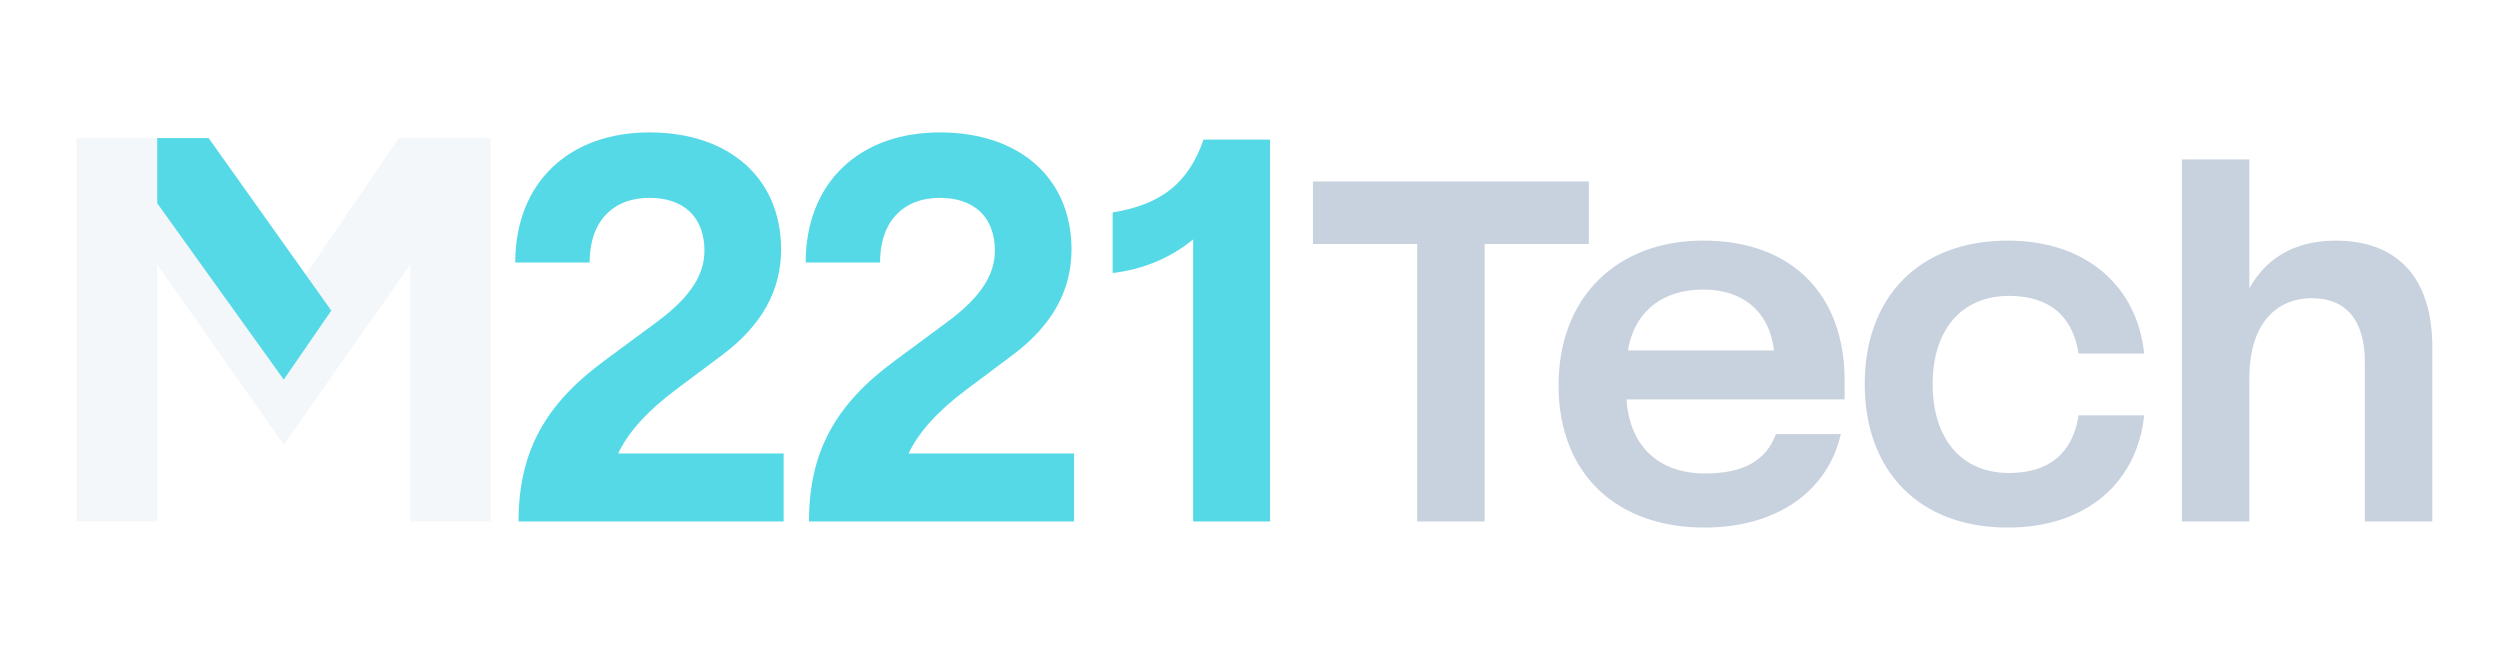
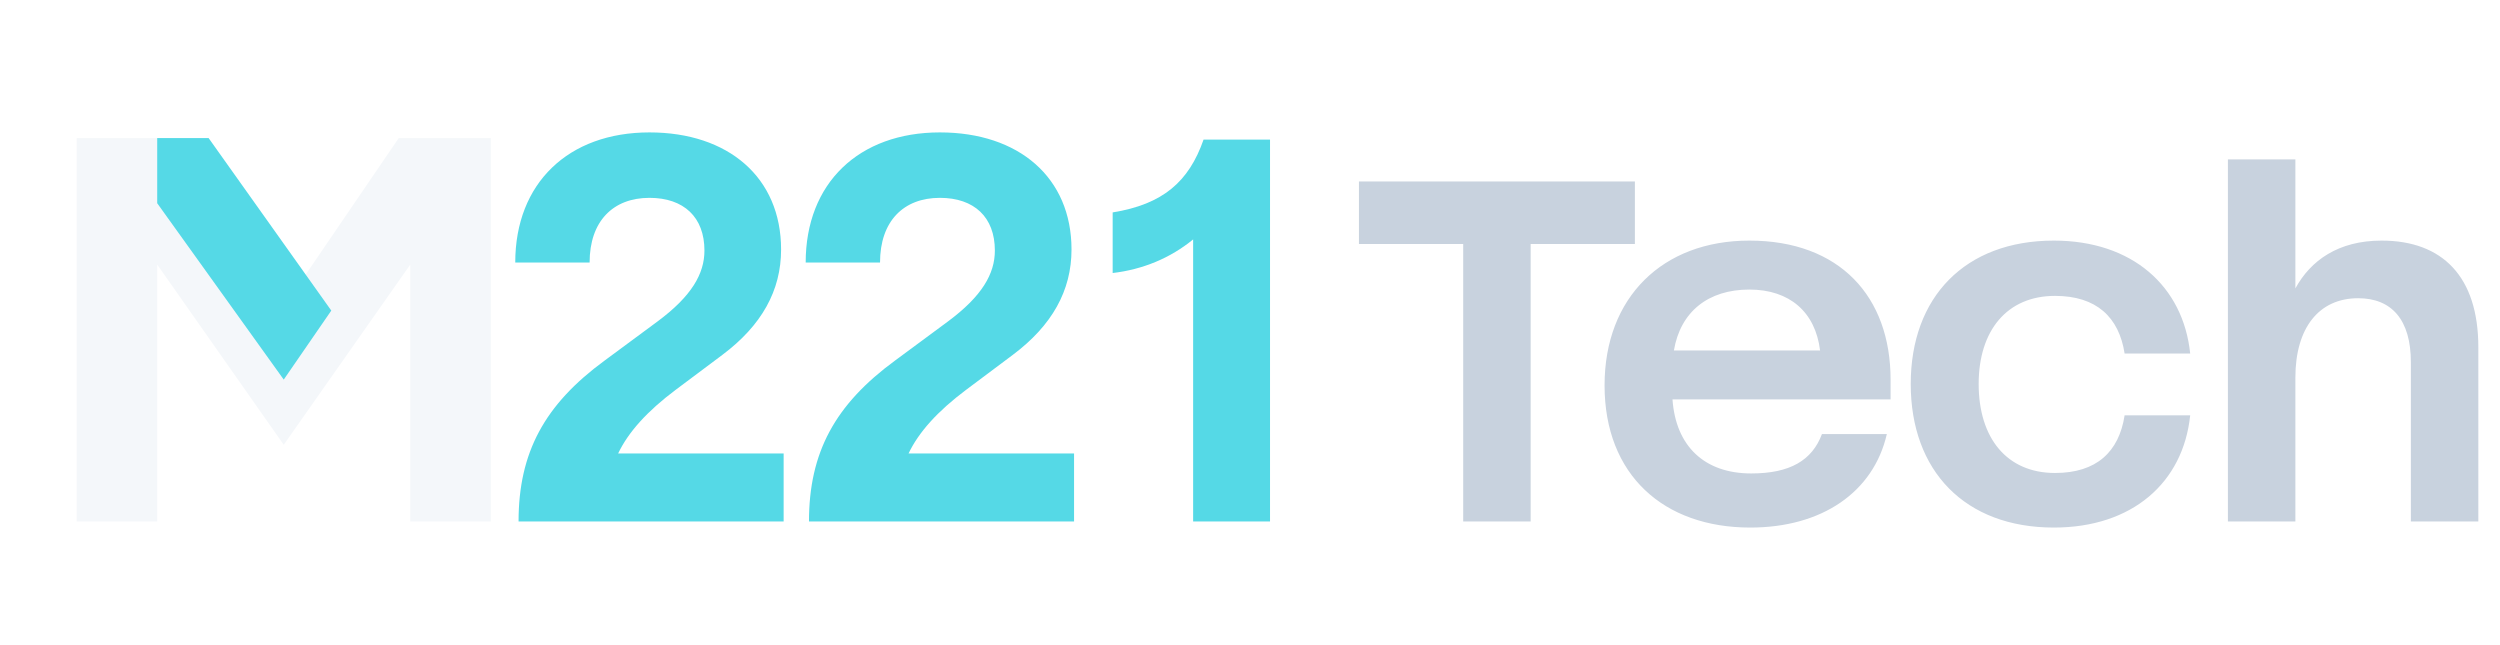
<svg xmlns="http://www.w3.org/2000/svg" viewBox="0 0 326 84" role="img" aria-labelledby="title desc">
  <path d="M10 68V18H22L37 40L52 18H64V68H53.5V34.5L37 58L20.5 34.5V68Z" fill="#F4F7FA" />
  <path d="M20.5 26.5L37 49.5L43.2 40.5L27.2 18H20.5Z" fill="#55D9E6" />
  <path d="M71.184 68.0H104.686V59.135H83.104C84.432 56.346 86.889 53.623 90.607 50.834L96.684 46.285C101.83 42.434 104.354 37.885 104.354 32.539C104.354 23.143 97.48 17.266 87.188 17.266C76.629 17.266 69.689 23.873 69.689 34.232H79.385C79.385 28.854 82.439 25.799 87.188 25.799C91.67 25.799 94.359 28.322 94.359 32.672C94.359 35.693 92.699 38.615 88.217 41.936L81.344 47.016C73.508 52.76 70.121 59.002 70.121 68.0Z" transform="translate(-2.5 0)" fill="#55D9E6" />
  <path d="M110.055 68.0H143.557V59.135H121.975C123.303 56.346 125.76 53.623 129.479 50.834L135.555 46.285C140.701 42.434 143.225 37.885 143.225 32.539C143.225 23.143 136.352 17.266 126.059 17.266C115.5 17.266 108.561 23.873 108.561 34.232H118.256C118.256 28.854 121.311 25.799 126.059 25.799C130.541 25.799 133.23 28.322 133.23 32.672C133.23 35.693 131.57 38.615 127.088 41.936L120.215 47.016C112.379 52.76 108.992 59.002 108.992 68.0Z" transform="translate(-3.5 0)" fill="#55D9E6" />
  <path d="M163.584 68.0H173.611V18.203H164.945C163.02 23.715 159.633 26.637 153.092 27.699V35.602C157.043 35.137 160.629 33.643 163.584 31.219Z" transform="translate(-8 0)" fill="#55D9E6" />
-   <path d="M183.479 68.0H193.041V28.672H207.816V19.807H168.703V28.672H183.479ZM224.168 68.863C234.328 68.863 241.633 63.85 243.525 55.613H234.328C232.934 59.334 229.812 61.193 224.301 61.193C217.693 61.193 213.609 57.342 213.145 50.701H244.057V47.912C244.057 36.092 236.818 28.189 224.035 28.189C211.75 28.189 203.516 36.225 203.516 48.709C203.516 61.393 211.883 68.863 224.168 68.863ZM213.344 43.762C214.273 38.25 218.225 35.129 224.035 35.129C229.746 35.129 233.398 38.316 234.062 43.762ZM267.199 68.863C278.289 68.863 285.527 62.52 286.523 52.957H277.227C276.43 58.137 273.242 61.127 267.365 61.127C260.559 61.127 256.541 56.213 256.541 48.51C256.541 40.939 260.559 36.025 267.365 36.025C273.242 36.025 276.43 39.047 277.227 44.193H286.523C285.527 34.631 278.289 28.189 267.199 28.189C254.582 28.189 246.912 36.225 246.912 48.51C246.912 60.828 254.582 68.863 267.199 68.863ZM291.869 68.0H301.432V47.613C301.432 40.541 304.785 36.357 310.33 36.357C315.078 36.357 317.801 39.412 317.801 45.422V68.0H327.363V43.297C327.363 33.303 322.283 28.189 313.65 28.189C307.508 28.189 303.59 31.012 301.432 34.963V16.68H291.869Z" transform="matrix(.92 0 0 .92 16 5.44)" fill="#C8D2DE" />
+   <path d="M183.479 68.0H193.041V28.672H207.816V19.807H168.703V28.672H183.479ZM224.168 68.863C234.328 68.863 241.633 63.85 243.525 55.613H234.328C232.934 59.334 229.812 61.193 224.301 61.193C217.693 61.193 213.609 57.342 213.145 50.701H244.057V47.912C244.057 36.092 236.818 28.189 224.035 28.189C211.75 28.189 203.516 36.225 203.516 48.709C203.516 61.393 211.883 68.863 224.168 68.863ZM213.344 43.762C214.273 38.25 218.225 35.129 224.035 35.129C229.746 35.129 233.398 38.316 234.062 43.762ZM267.199 68.863C278.289 68.863 285.527 62.52 286.523 52.957H277.227C276.43 58.137 273.242 61.127 267.365 61.127C260.559 61.127 256.541 56.213 256.541 48.51C256.541 40.939 260.559 36.025 267.365 36.025C273.242 36.025 276.43 39.047 277.227 44.193H286.523C285.527 34.631 278.289 28.189 267.199 28.189C254.582 28.189 246.912 36.225 246.912 48.51C246.912 60.828 254.582 68.863 267.199 68.863ZM291.869 68.0H301.432V47.613C301.432 40.541 304.785 36.357 310.33 36.357C315.078 36.357 317.801 39.412 317.801 45.422V68.0H327.363V43.297C327.363 33.303 322.283 28.189 313.65 28.189C307.508 28.189 303.59 31.012 301.432 34.963V16.68H291.869Z" transform="matrix(.92 0 0 .92 22 5.44)" fill="#C8D2DE" />
</svg>
